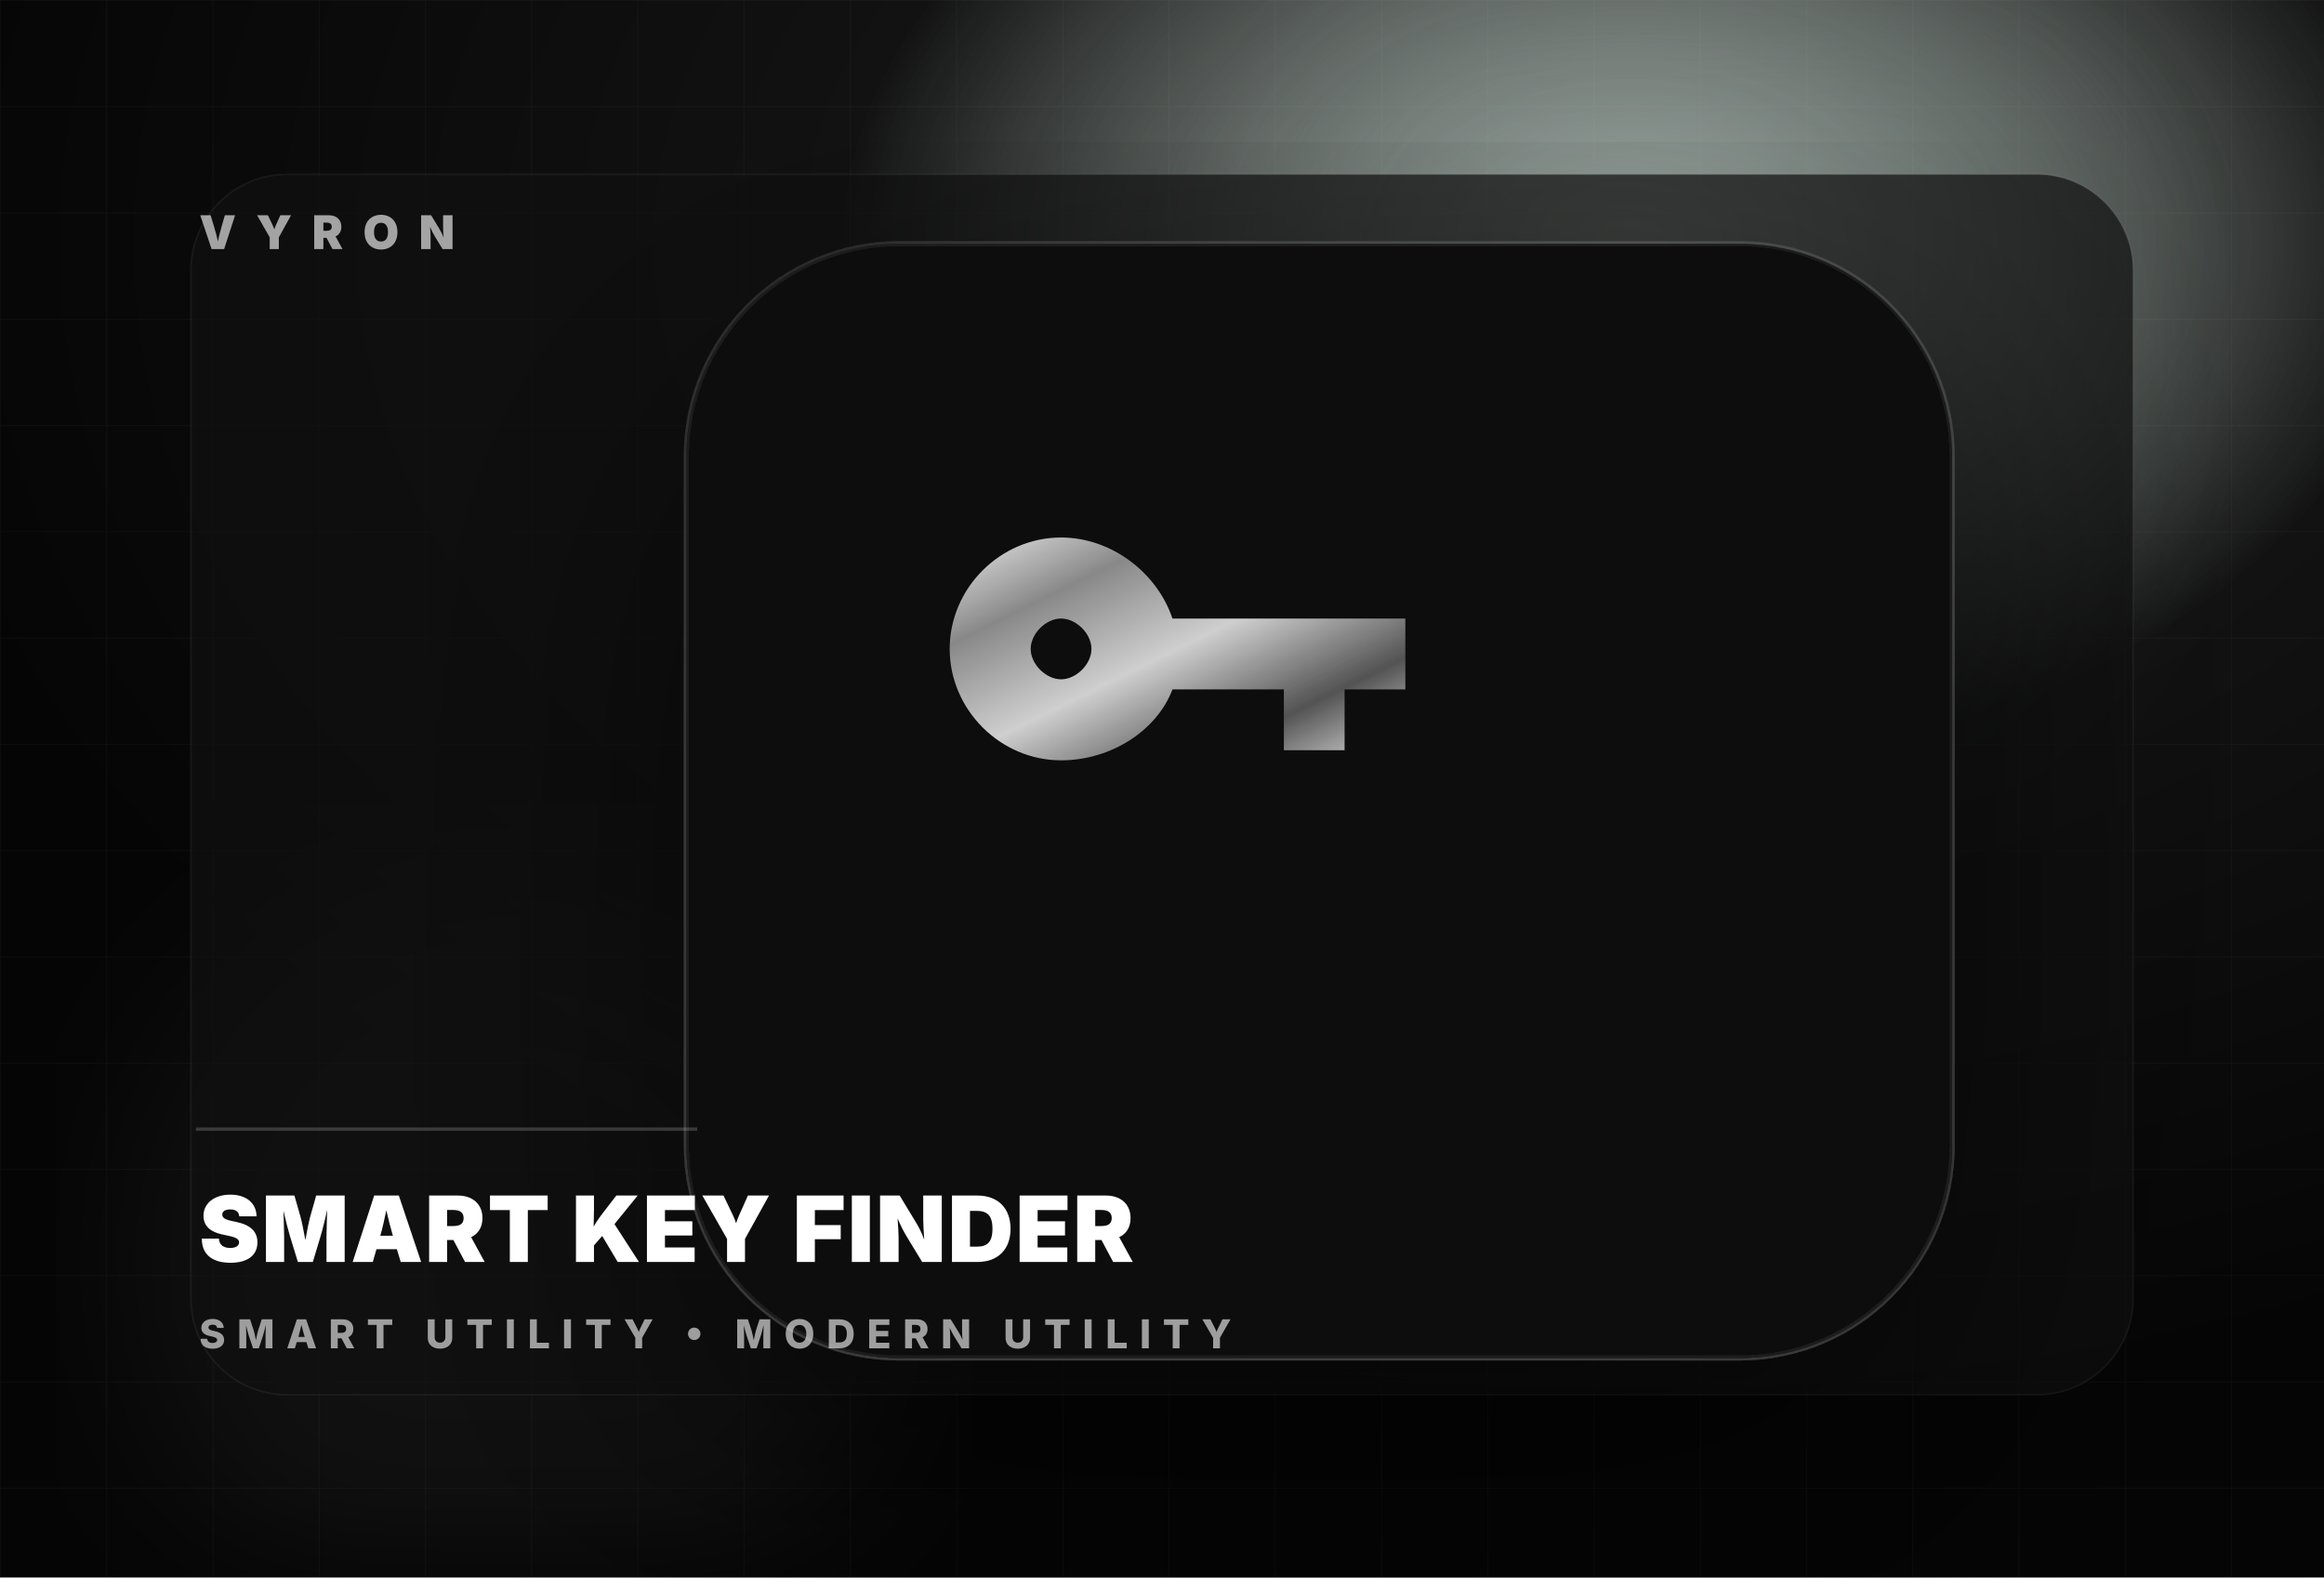
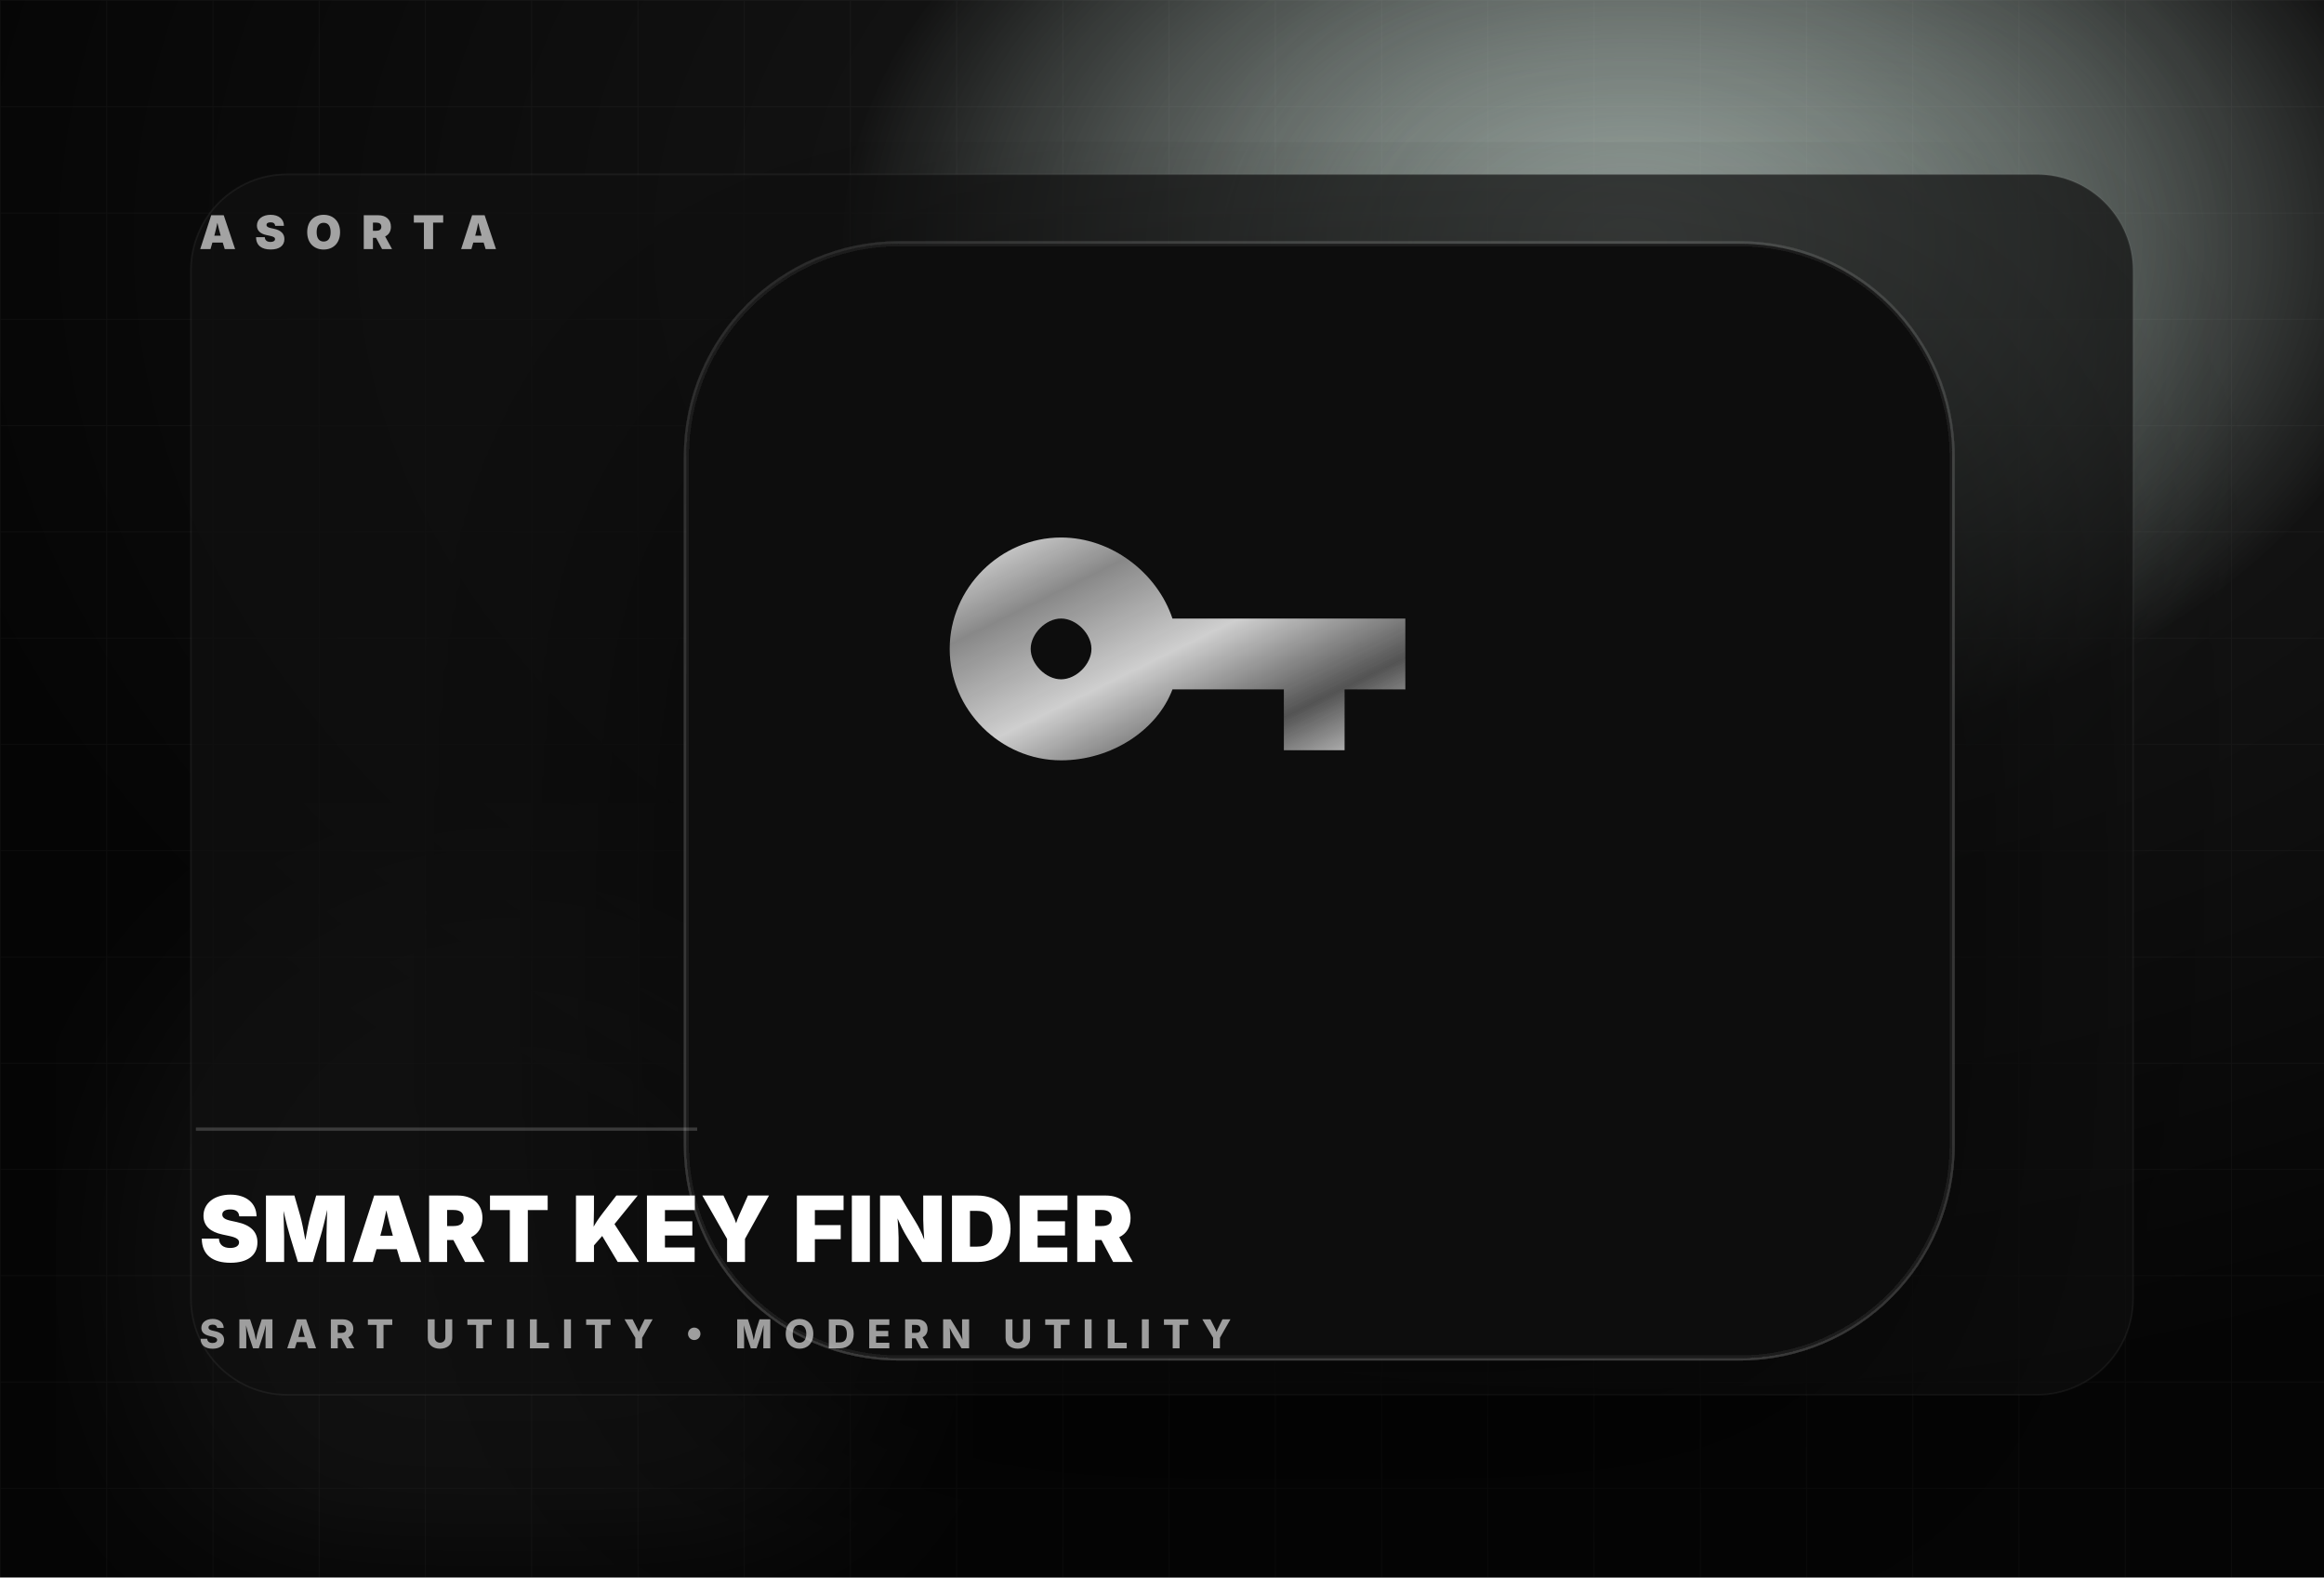
<svg xmlns="http://www.w3.org/2000/svg" width="1400" height="950" viewBox="0 0 1400 950">
  <defs>
    <radialGradient id="g1" cx="70%" cy="15%" r="75%">
      <stop offset="0" stop-color="#64756D" stop-opacity="0.55" />
      <stop offset="0.45" stop-color="#121212" />
      <stop offset="1" stop-color="#050505" />
    </radialGradient>
    <linearGradient id="metal" x1="0" y1="0" x2="1" y2="1">
      <stop offset="0" stop-color="#f2f2f2" />
      <stop offset="0.24" stop-color="#8e8e8e" />
      <stop offset="0.5" stop-color="#d8d8d8" />
      <stop offset="0.77" stop-color="#565656" />
      <stop offset="1" stop-color="#ededed" />
    </linearGradient>
    <filter id="shadow" x="-40%" y="-40%" width="180%" height="180%">
      <feDropShadow dx="0" dy="28" stdDeviation="35" flood-color="#000" flood-opacity="0.55" />
    </filter>
    <filter id="soft">
      <feGaussianBlur stdDeviation="50" />
    </filter>
    <pattern id="grid" width="64" height="64" patternUnits="userSpaceOnUse">
      <path d="M64 0H0V64" fill="none" stroke="#fff" stroke-opacity=".035" stroke-width="1" />
    </pattern>
  </defs>
  <rect width="1400" height="950" fill="url(#g1)" />
  <rect width="1400" height="950" fill="url(#grid)" />
  <circle cx="1030" cy="210" r="260" fill="#64756D" opacity=".16" filter="url(#soft)" />
  <circle cx="310" cy="760" r="230" fill="#D6D6D6" opacity=".055" filter="url(#soft)" />
  <rect x="115" y="105" width="1170" height="735" rx="58" fill="#101010" opacity=".7" stroke="#fff" stroke-opacity=".08" />
  <g transform="translate(505 220) scale(3.05)" filter="url(#shadow)">
    <rect x="-30" y="-24" width="250" height="220" rx="42" fill="#0b0b0b" stroke="#fff" stroke-opacity=".08" />
    <path d="M44 78 C32 78 22 68 22 56 C22 44 32 34 44 34 C54 34 63 41 66 50 H112 V64 H100 V76 H88 V64 H66 C63 72 54 78 44 78 Z M44 50 C41 50 38 53 38 56 C38 59 41 62 44 62 C47 62 50 59 50 56 C50 53 47 50 44 50 Z" fill="url(#metal)" opacity=".95" />
  </g>
-   <text x="120" y="150" fill="#fff" opacity=".62" font-family="Inter,Arial,sans-serif" font-size="28" font-weight="900" letter-spacing="12">VYRON</text>
+   <text x="120" y="150" fill="#fff" opacity=".62" font-family="Inter,Arial,sans-serif" font-size="28" font-weight="900" letter-spacing="12">ASORTA</text>
  <text x="120" y="760" fill="#fff" font-family="Inter,Arial,sans-serif" font-size="55" font-weight="900" letter-spacing="1">SMART KEY FINDER</text>
  <text x="120" y="812" fill="#D6D6D6" opacity=".72" font-family="Inter,Arial,sans-serif" font-size="24" font-weight="800" letter-spacing="7">SMART UTILITY • MODERN UTILITY</text>
  <path d="M118 680 H420" stroke="#fff" stroke-opacity=".18" stroke-width="2" />
</svg>
